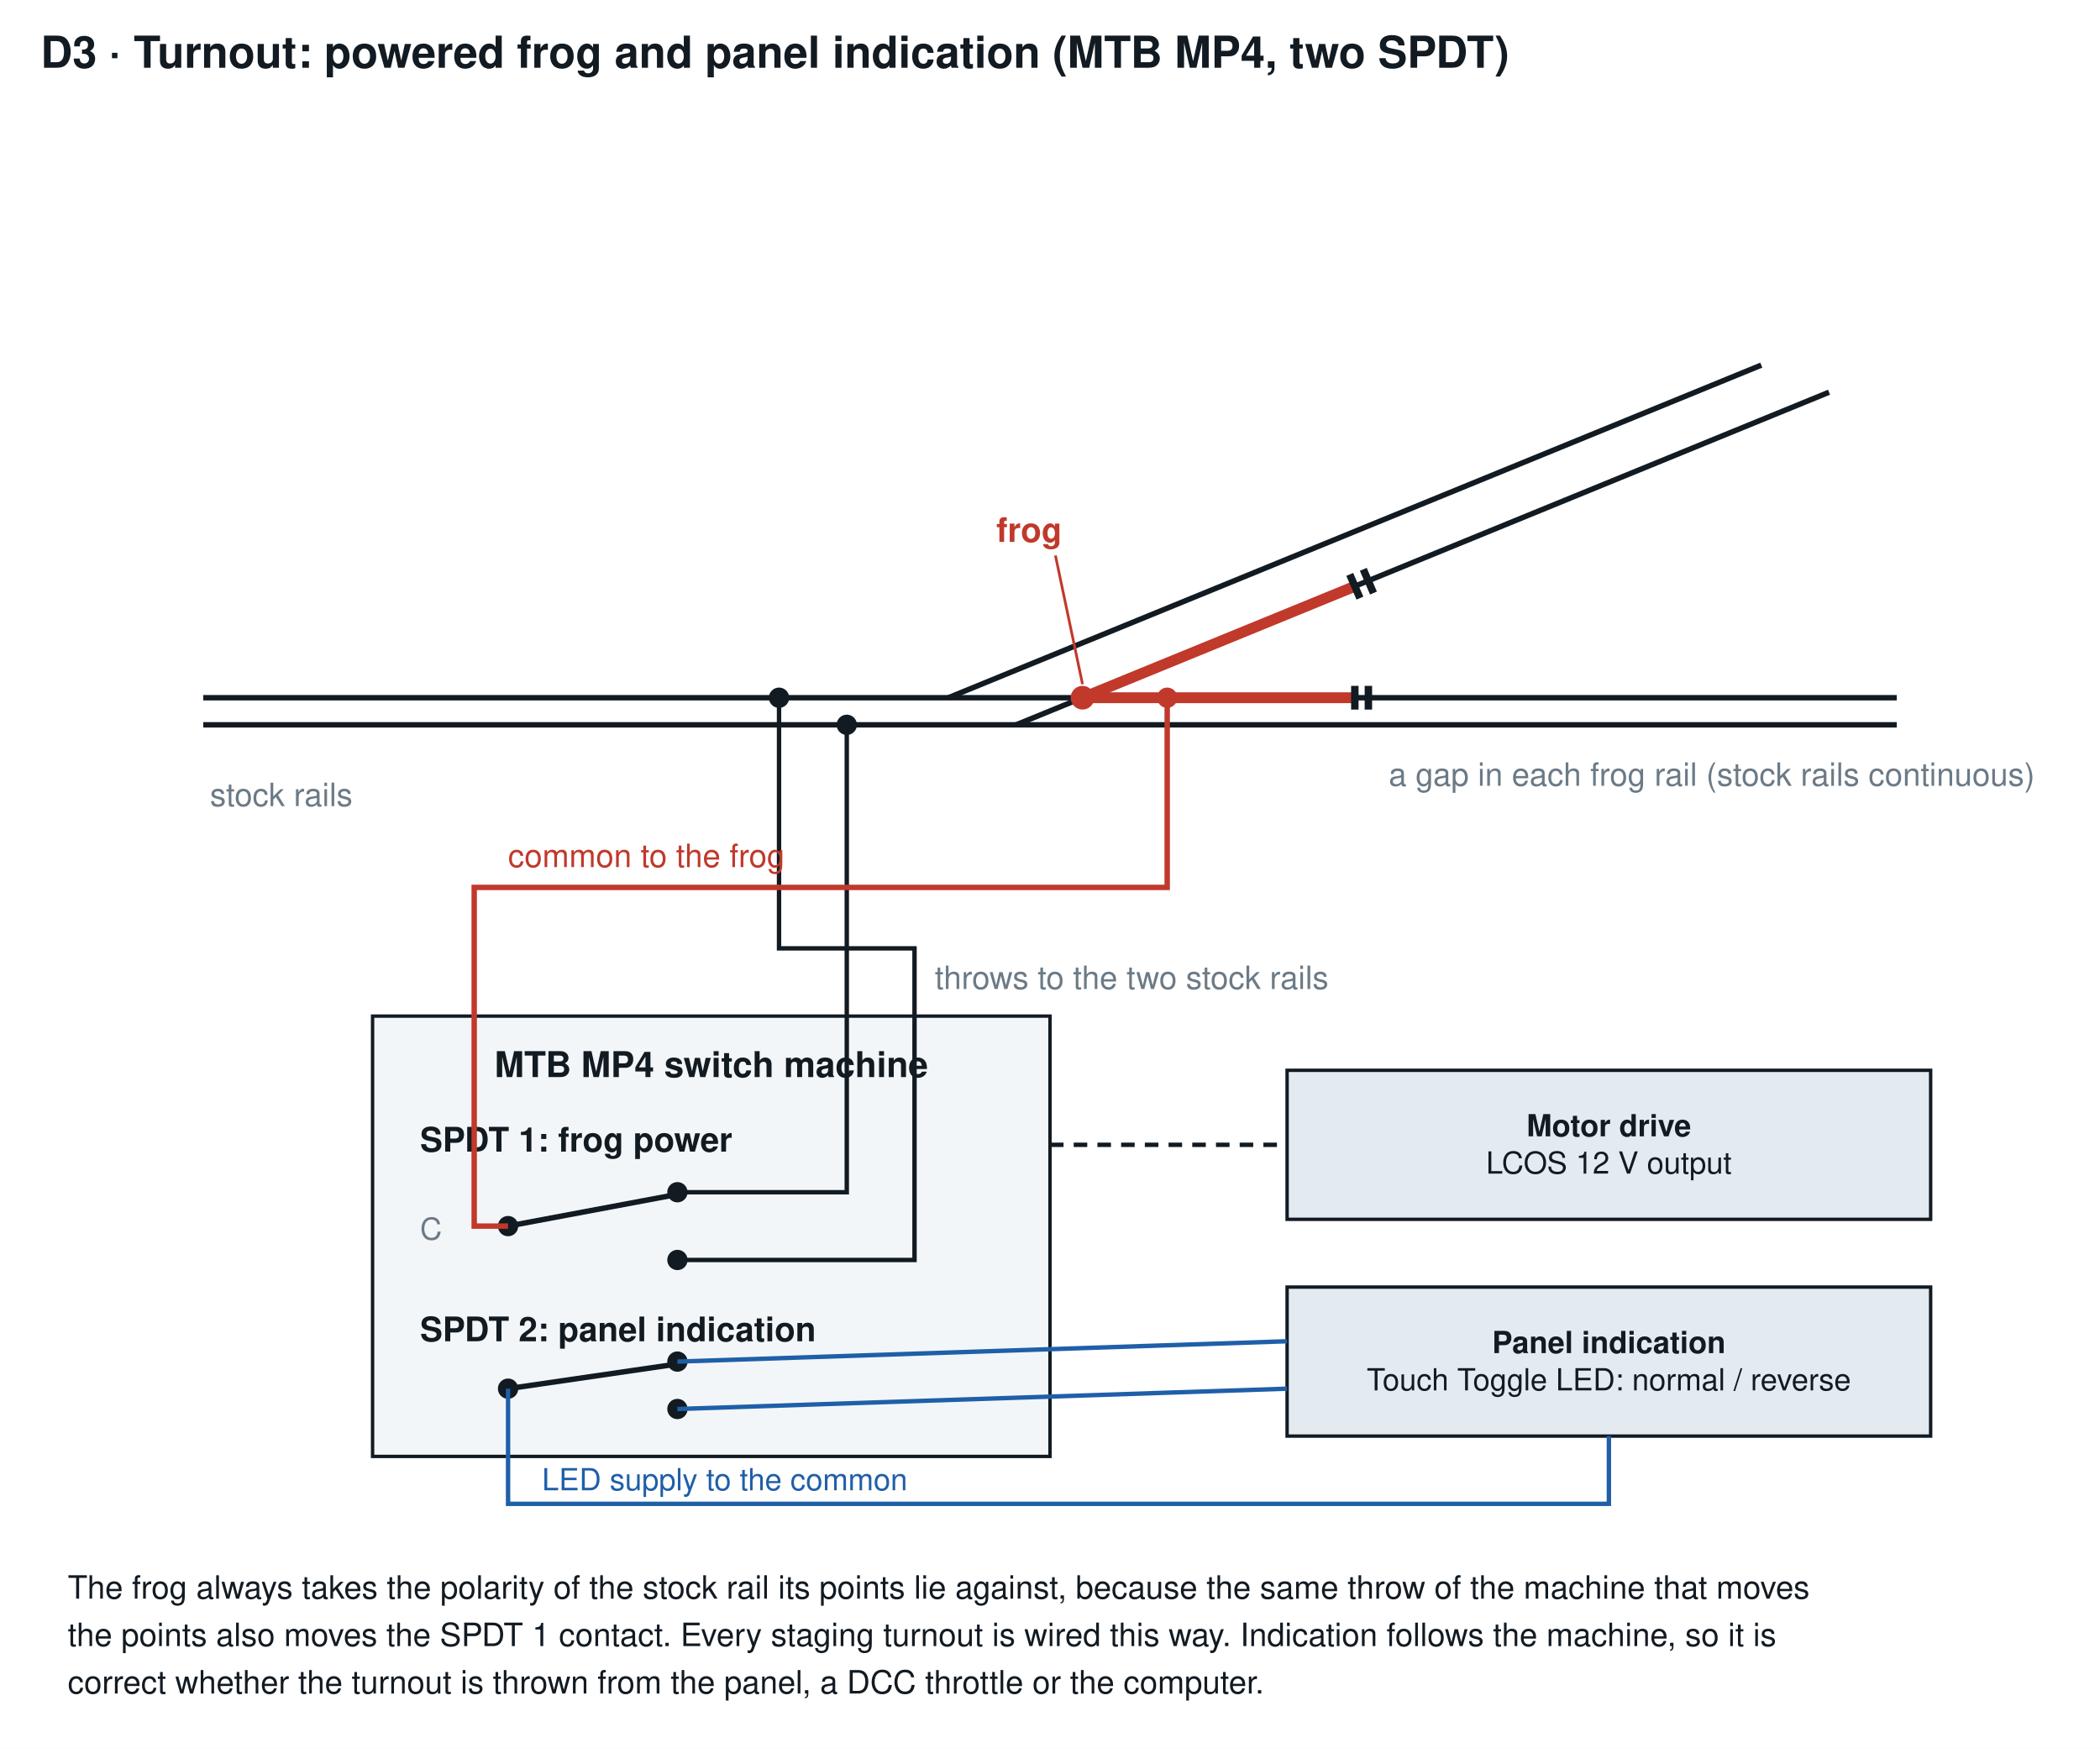
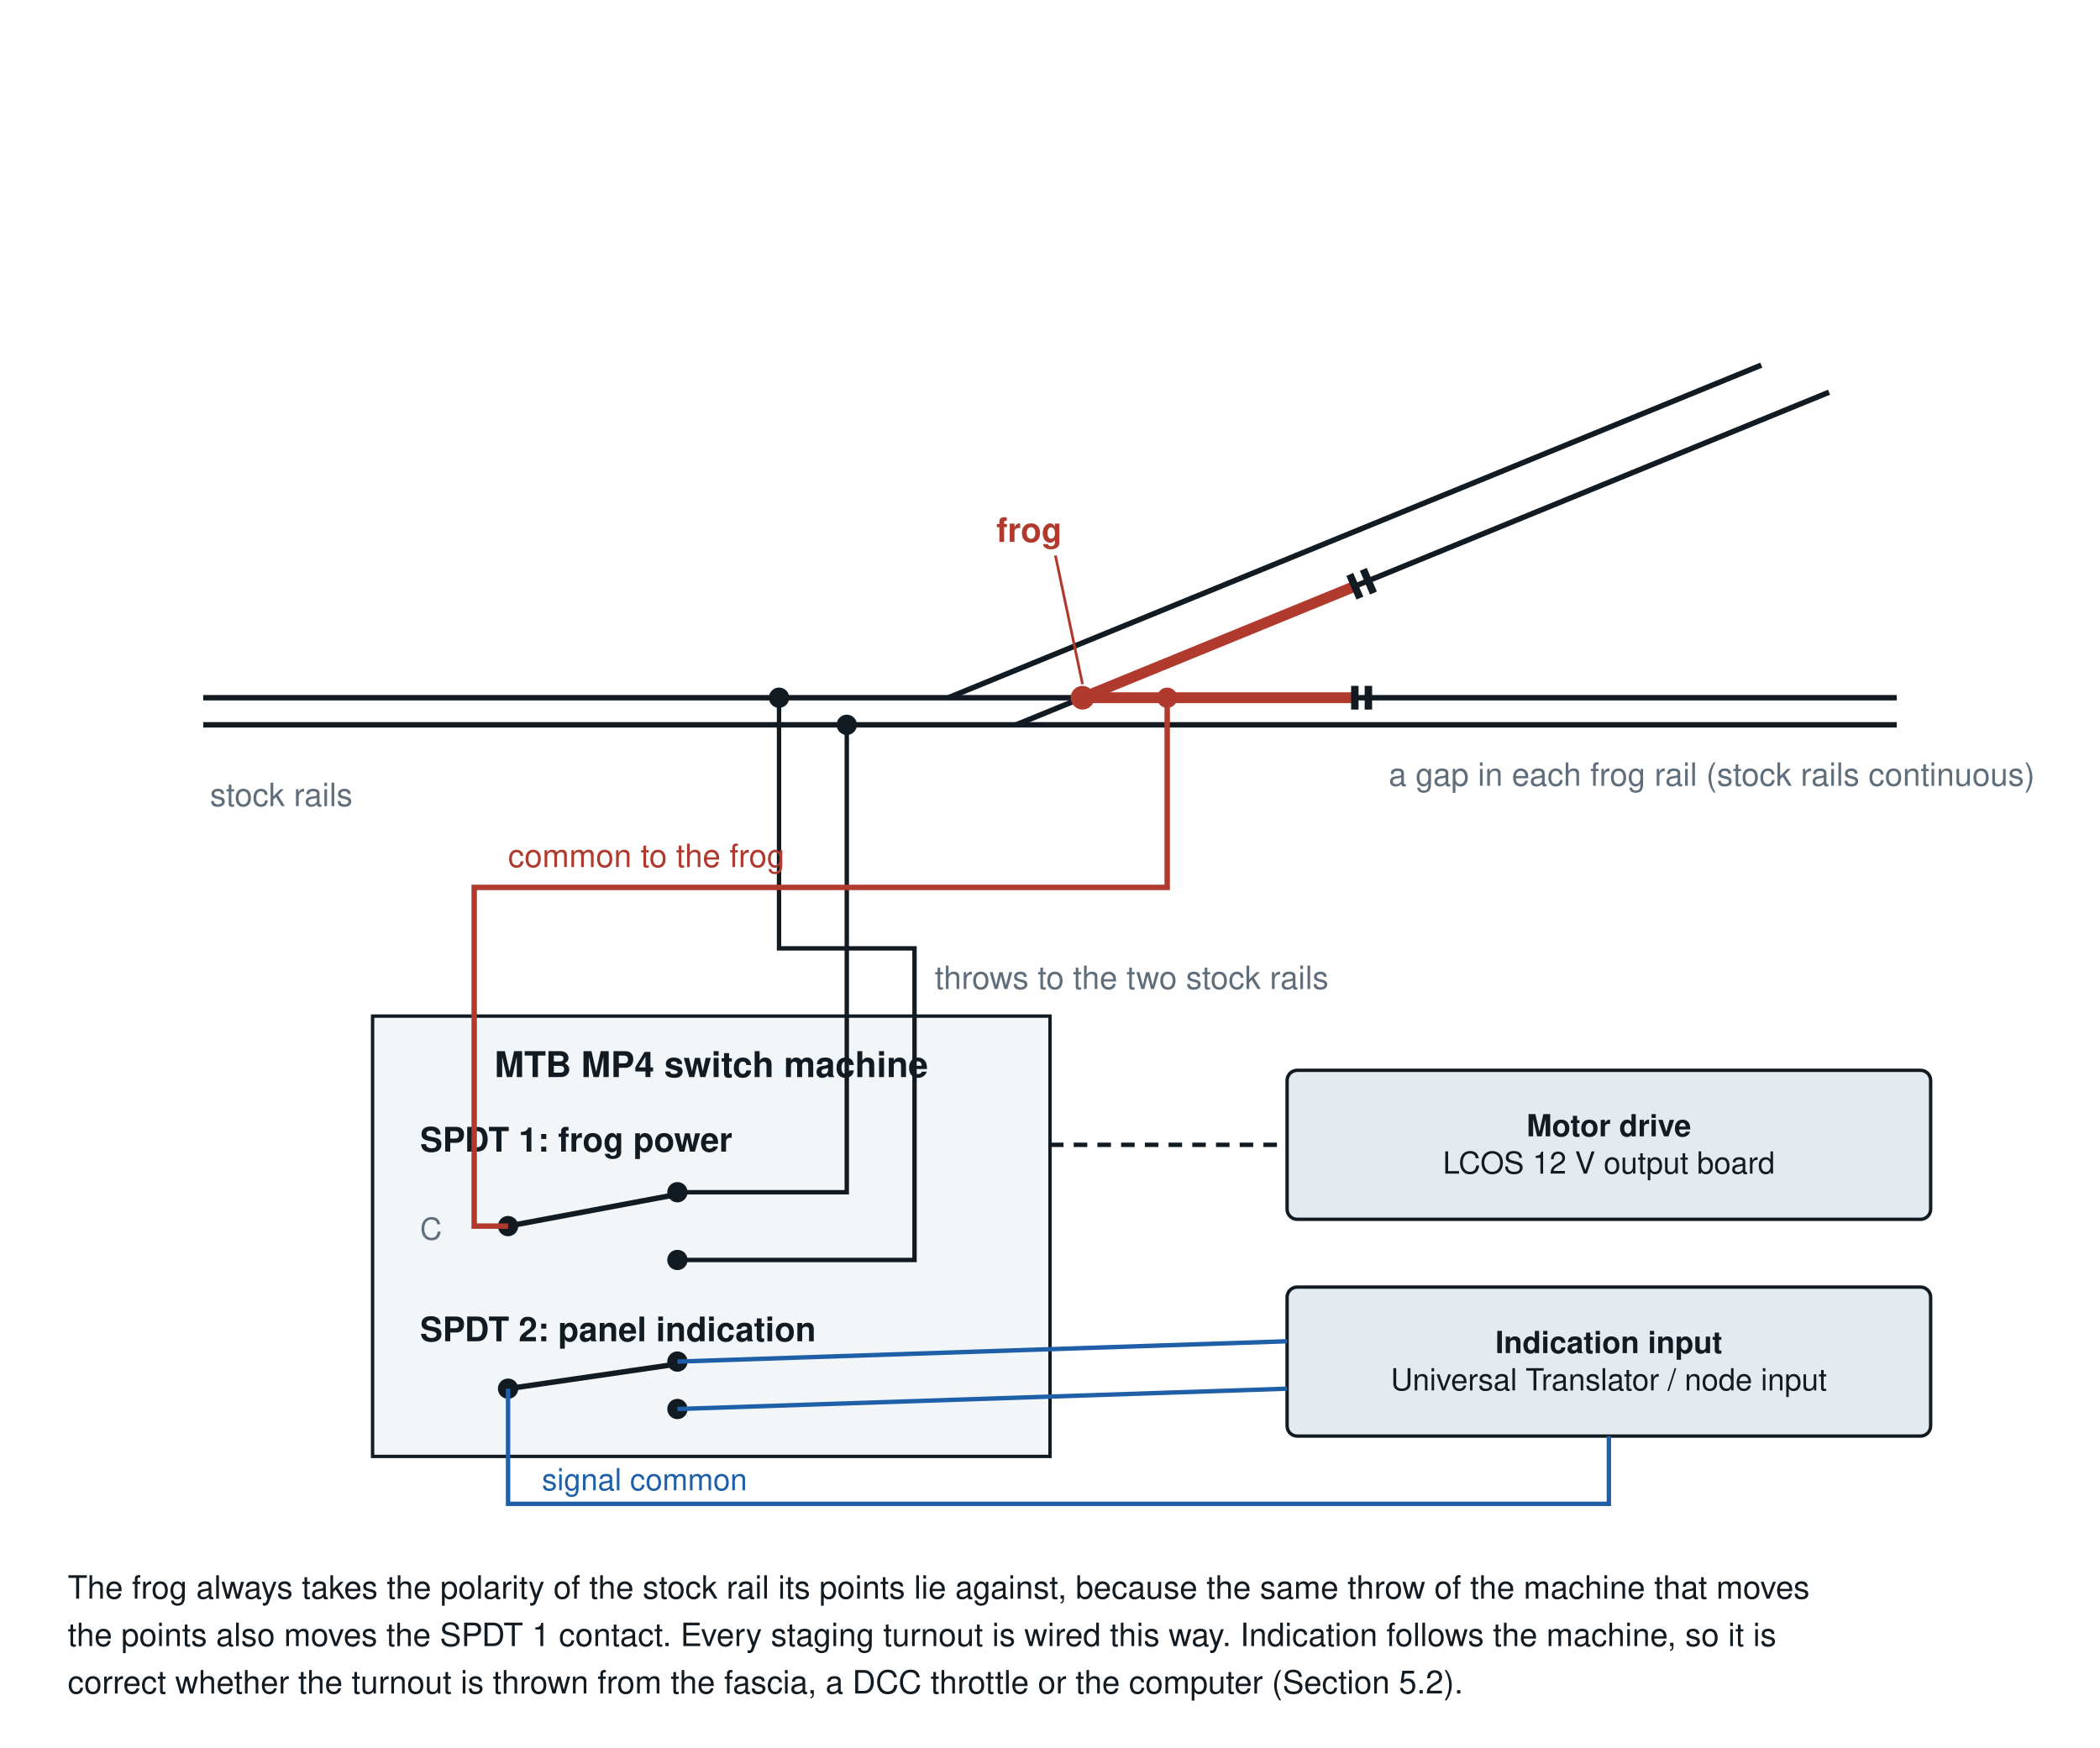
- <svg xmlns="http://www.w3.org/2000/svg" viewBox="0 0 620 516" width="620" height="516" font-family="'Helvetica Neue',Helvetica,Arial,sans-serif">
+ <svg xmlns="http://www.w3.org/2000/svg" viewBox="0 0 620 516" width="620" height="516" role="img" aria-labelledby="t d" font-family="'Helvetica Neue',Helvetica,Arial,sans-serif">
  <rect width="620" height="516" fill="#fff" />
-   <text x="12" y="20" font-size="13" font-weight="bold" fill="#121a22">D3 · Turnout: powered frog and panel indication (MTB MP4, two SPDT)</text>
  <path d="M60,206 L560,206" fill="none" stroke="#121a22" stroke-width="1.6" />
  <path d="M60,214 L560,214" fill="none" stroke="#121a22" stroke-width="1.6" />
  <path d="M280,206 L520,107.8" fill="none" stroke="#121a22" stroke-width="1.6" />
  <path d="M300,214 L540,115.8" fill="none" stroke="#121a22" stroke-width="1.6" />
-   <path d="M319.6,206 L400,206" fill="none" stroke="#c0392b" stroke-width="3.2" />
-   <path d="M319.6,206 L400,173.1" fill="none" stroke="#c0392b" stroke-width="3.2" />
-   <circle cx="319.6" cy="206" r="3.5" fill="#c0392b" />
-   <text x="313.556" y="160" font-size="10" fill="#c0392b" text-anchor="end" font-weight="bold">frog</text>
-   <path d="M311.6,164 L319.6,202" fill="none" stroke="#c0392b" stroke-width="0.8" />
+   <path d="M319.6,206 L400,206" fill="none" stroke="#b03a2e" stroke-width="3.2" />
+   <path d="M319.6,206 L400,173.1" fill="none" stroke="#b03a2e" stroke-width="3.2" />
+   <circle cx="319.6" cy="206" r="3.5" fill="#b03a2e" />
+   <text x="313.556" y="160" font-size="10" fill="#b03a2e" text-anchor="end" font-weight="bold">frog</text>
+   <path d="M311.6,164 L319.6,202" fill="none" stroke="#b03a2e" stroke-width="0.8" />
  <path d="M400,202.5 L400,209.5 M404,202.5 L404,209.5" fill="none" stroke="#121a22" stroke-width="2.2" />
  <path d="M398.5,169.591 L401.5,176.591 M402.5,168.091 L405.5,175.091" fill="none" stroke="#121a22" stroke-width="2.2" />
-   <text x="410" y="232" font-size="9.5" fill="#6b7a86" text-anchor="start" font-weight="normal">a gap in each frog rail (stock rails continuous)</text>
-   <text x="62" y="238" font-size="9.5" fill="#6b7a86" text-anchor="start" font-weight="normal">stock rails</text>
+   <text x="410" y="232" font-size="9.5" fill="#5f6e7a" text-anchor="start" font-weight="normal">a gap in each frog rail (stock rails continuous)</text>
+   <text x="62" y="238" font-size="9.5" fill="#5f6e7a" text-anchor="start" font-weight="normal">stock rails</text>
  <rect x="110" y="300" width="200" height="130" fill="#f3f6f8" stroke="#121a22" />
  <text x="210" y="318" font-size="10.5" fill="#121a22" text-anchor="middle" font-weight="bold">MTB MP4 switch machine</text>
  <text x="124" y="340" font-size="10" fill="#121a22" text-anchor="start" font-weight="bold">SPDT 1: frog power</text>
  <circle cx="150" cy="362" r="3" fill="#121a22" />
  <circle cx="200" cy="352" r="3" fill="#121a22" />
  <circle cx="200" cy="372" r="3" fill="#121a22" />
  <path d="M150,362 L198,353" fill="none" stroke="#121a22" stroke-width="1.6" />
-   <text x="124" y="366" font-size="9" fill="#6b7a86" text-anchor="start" font-weight="normal">C</text>
+   <text x="124" y="366" font-size="9" fill="#5f6e7a" text-anchor="start" font-weight="normal">C</text>
  <path d="M200,352 L250,352 L250,214" fill="none" stroke="#121a22" stroke-width="1.3" />
  <path d="M200,372 L270,372 L270,280 L230,280 L230,206" fill="none" stroke="#121a22" stroke-width="1.3" />
  <circle cx="250" cy="214" r="3" fill="#121a22" />
  <circle cx="230" cy="206" r="3" fill="#121a22" />
-   <text x="276" y="292" font-size="9.5" fill="#6b7a86" text-anchor="start" font-weight="normal">throws to the two stock rails</text>
-   <path d="M150,362 L140,362 L140,262 L344.6,262 L344.6,206" fill="none" stroke="#c0392b" stroke-width="1.6" />
-   <circle cx="344.6" cy="206" r="3" fill="#c0392b" />
-   <text x="150" y="256" font-size="9.5" fill="#c0392b" text-anchor="start" font-weight="normal">common to the frog</text>
+   <text x="276" y="292" font-size="9.5" fill="#5f6e7a" text-anchor="start" font-weight="normal">throws to the two stock rails</text>
+   <path d="M150,362 L140,362 L140,262 L344.6,262 L344.6,206" fill="none" stroke="#b03a2e" stroke-width="1.6" />
+   <circle cx="344.6" cy="206" r="3" fill="#b03a2e" />
+   <text x="150" y="256" font-size="9.5" fill="#b03a2e" text-anchor="start" font-weight="normal">common to the frog</text>
  <text x="124" y="396" font-size="10" fill="#121a22" text-anchor="start" font-weight="bold">SPDT 2: panel indication</text>
  <circle cx="150" cy="410" r="3" fill="#121a22" />
  <circle cx="200" cy="402" r="3" fill="#121a22" />
  <circle cx="200" cy="416" r="3" fill="#121a22" />
  <path d="M150,410 L198,403" fill="none" stroke="#121a22" stroke-width="1.6" />
-   <rect x="380" y="380" width="190" height="44" fill="#e4ebf0" stroke="#121a22" />
-   <text x="475.0" y="399.5" font-size="9" text-anchor="middle" font-weight="bold" fill="#121a22">Panel indication</text>
-   <text x="475.0" y="410.5" font-size="9" text-anchor="middle" fill="#121a22">Touch Toggle LED: normal / reverse</text>
+   <rect x="380" y="380" width="190" height="44" rx="3" fill="#e4ebf0" stroke="#121a22" />
+   <text x="475.0" y="399.5" font-size="9" text-anchor="middle" font-weight="bold" fill="#121a22">Indication input</text>
+   <text x="475.0" y="410.5" font-size="9" text-anchor="middle" fill="#121a22">Universal Translator / node input</text>
  <path d="M200,402 L380,396" fill="none" stroke="#1f5fa8" stroke-width="1.3" />
  <path d="M200,416 L380,410" fill="none" stroke="#1f5fa8" stroke-width="1.3" />
  <path d="M150,410 L150,444 L475,444 L475,424" fill="none" stroke="#1f5fa8" stroke-width="1.3" />
-   <text x="160" y="440" font-size="9" fill="#1f5fa8" text-anchor="start" font-weight="normal">LED supply to the common</text>
-   <rect x="380" y="316" width="190" height="44" fill="#e4ebf0" stroke="#121a22" />
+   <text x="160" y="440" font-size="9" fill="#1f5fa8" text-anchor="start" font-weight="normal">signal common</text>
+   <rect x="380" y="316" width="190" height="44" rx="3" fill="#e4ebf0" stroke="#121a22" />
  <text x="475.0" y="335.5" font-size="9" text-anchor="middle" font-weight="bold" fill="#121a22">Motor drive</text>
-   <text x="475.0" y="346.5" font-size="9" text-anchor="middle" fill="#121a22">LCOS 12 V output</text>
+   <text x="475.0" y="346.5" font-size="9" text-anchor="middle" fill="#121a22">LCOS 12 V output board</text>
  <path d="M310,338 L380,338" fill="none" stroke="#121a22" stroke-width="1.3" stroke-dasharray="4 3" />
  <text x="20" y="472" font-size="9.5" fill="#121a22" text-anchor="start" font-weight="normal">The frog always takes the polarity of the stock rail its points lie against, because the same throw of the machine that moves</text>
  <text x="20" y="486" font-size="9.5" fill="#121a22" text-anchor="start" font-weight="normal">the points also moves the SPDT 1 contact. Every staging turnout is wired this way. Indication follows the machine, so it is</text>
-   <text x="20" y="500" font-size="9.5" fill="#121a22" text-anchor="start" font-weight="normal">correct whether the turnout is thrown from the panel, a DCC throttle or the computer.</text>
+   <text x="20" y="500" font-size="9.5" fill="#121a22" text-anchor="start" font-weight="normal">correct whether the turnout is thrown from the fascia, a DCC throttle or the computer (Section 5.2).</text>
</svg>
